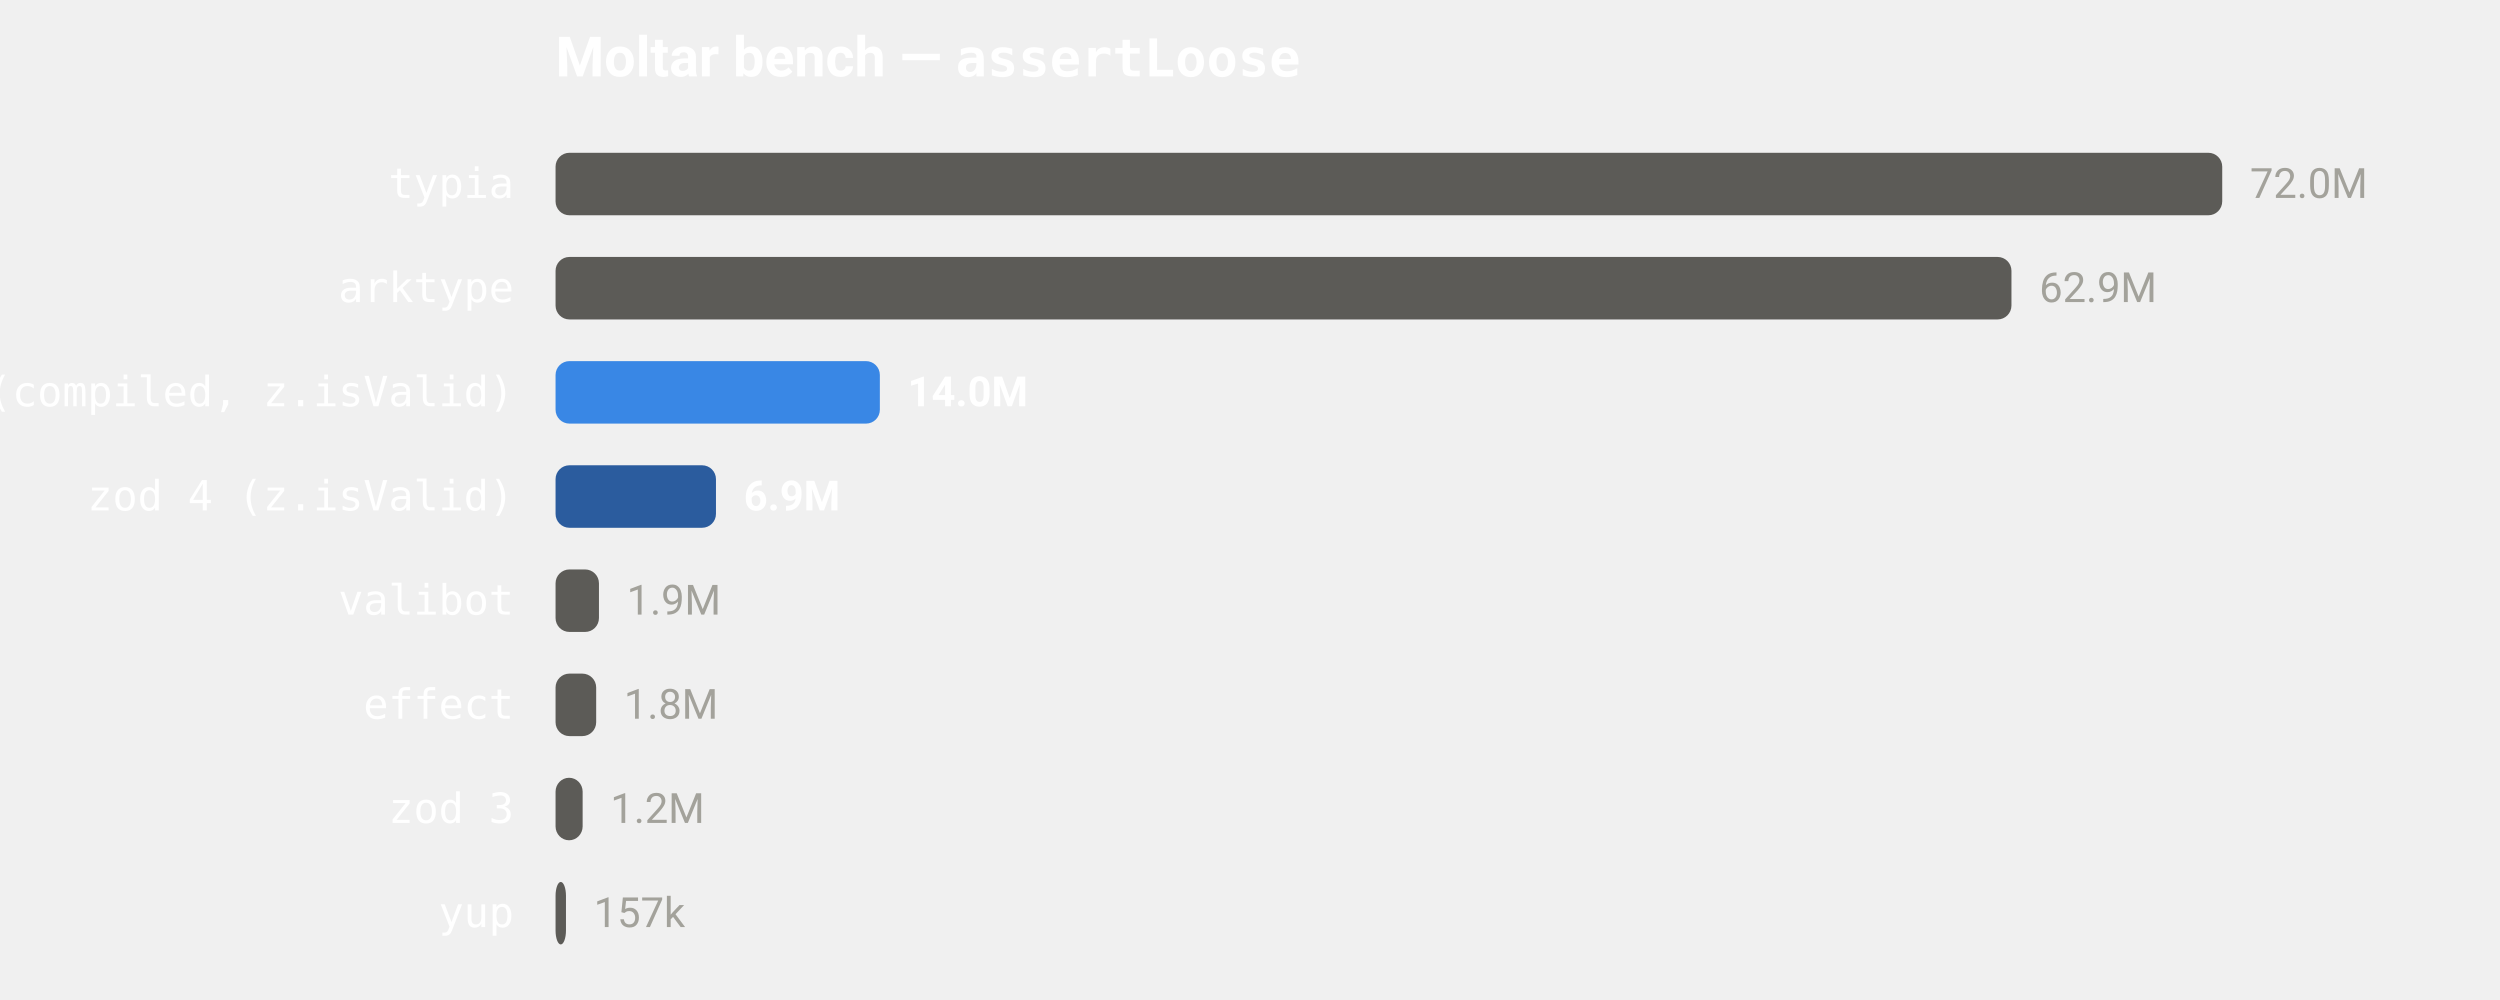
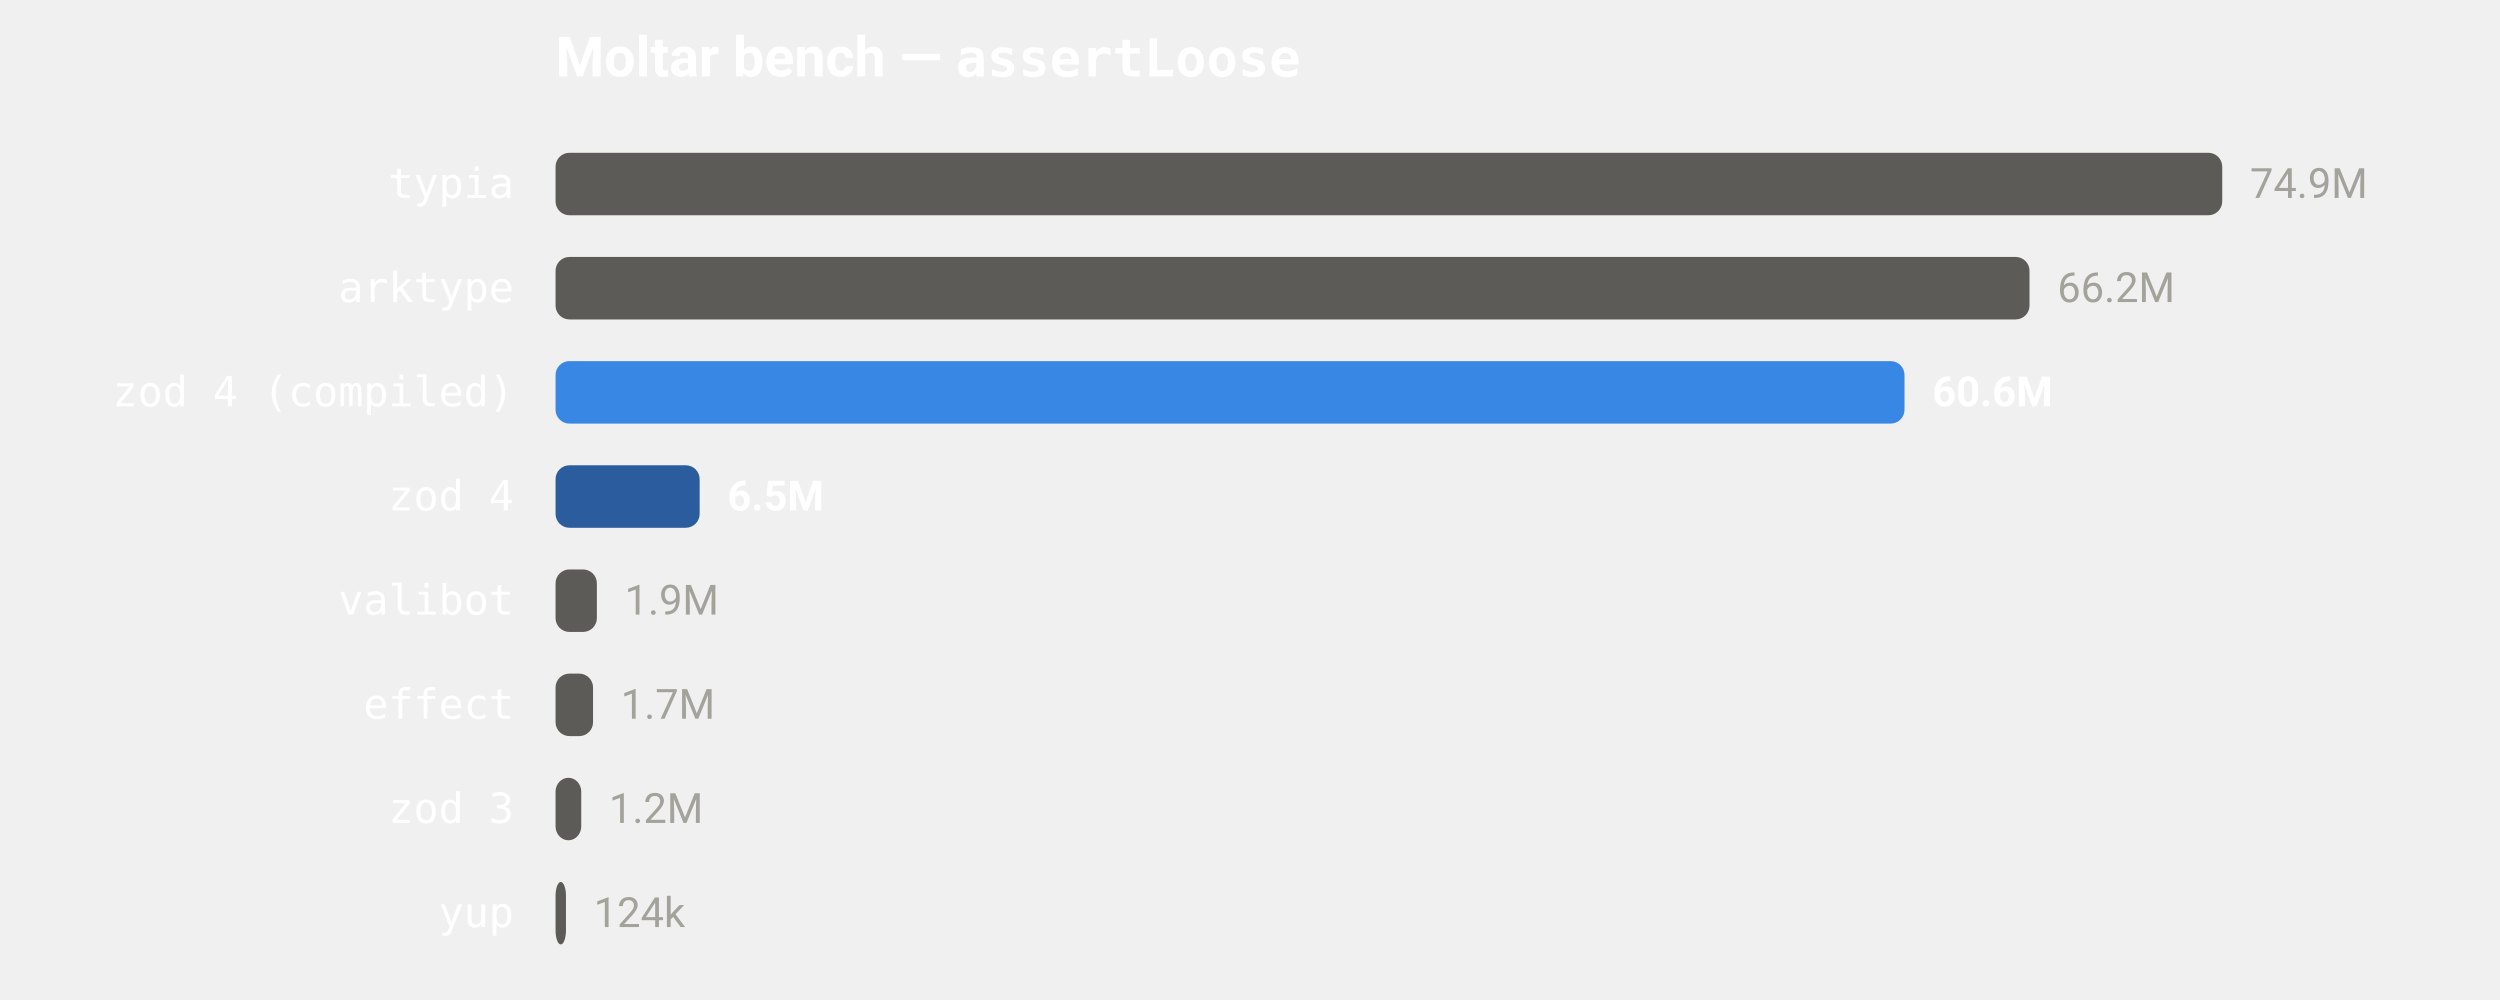
<svg xmlns="http://www.w3.org/2000/svg" width="720" height="288" viewBox="0 0 720 288" font-family="ui-sans-serif, system-ui, -apple-system, Segoe UI, Roboto, sans-serif" font-size="13">
  <text x="160" y="22" fill="#ffffff" font-weight="700" font-size="16">Moltar bench — <tspan font-family="ui-monospace, SFMono-Regular, Menlo, monospace" font-size="15">assertLoose</tspan>
  </text>
  <text x="148" y="57" text-anchor="end" fill="#ffffff" font-family="ui-monospace, SFMono-Regular, Menlo, monospace" font-size="12">typia</text>
  <rect x="160" y="44" width="480.0" height="18" rx="4" fill="#5c5b57" />
-   <text x="648.0" y="57" fill="#a3a29b" font-weight="400" font-size="12">72.0M</text>
+   <text x="648.0" y="57" fill="#a3a29b" font-weight="400" font-size="12">74.9M</text>
  <text x="148" y="87" text-anchor="end" fill="#ffffff" font-family="ui-monospace, SFMono-Regular, Menlo, monospace" font-size="12">arktype</text>
-   <rect x="160" y="74" width="419.3" height="18" rx="4" fill="#5c5b57" />
-   <text x="587.3" y="87" fill="#a3a29b" font-weight="400" font-size="12">62.9M</text>
-   <text x="148" y="117" text-anchor="end" fill="#ffffff" font-family="ui-monospace, SFMono-Regular, Menlo, monospace" font-size="12">zod 4 (compiled, z.isValid)</text>
-   <rect x="160" y="104" width="93.4" height="18" rx="4" fill="#3987e5" />
-   <text x="261.4" y="117" fill="#ffffff" font-weight="700" font-size="12">14.0M</text>
-   <text x="148" y="147" text-anchor="end" fill="#ffffff" font-family="ui-monospace, SFMono-Regular, Menlo, monospace" font-size="12">zod 4 (z.isValid)</text>
-   <rect x="160" y="134" width="46.2" height="18" rx="4" fill="#2b5c9e" />
-   <text x="214.2" y="147" fill="#ffffff" font-weight="700" font-size="12">6.9M</text>
+   <rect x="160" y="74" width="424.5" height="18" rx="4" fill="#5c5b57" />
+   <text x="592.5" y="87" fill="#a3a29b" font-weight="400" font-size="12">66.2M</text>
+   <text x="148" y="117" text-anchor="end" fill="#ffffff" font-family="ui-monospace, SFMono-Regular, Menlo, monospace" font-size="12">zod 4 (compiled)</text>
+   <rect x="160" y="104" width="388.5" height="18" rx="4" fill="#3987e5" />
+   <text x="556.5" y="117" fill="#ffffff" font-weight="700" font-size="12">60.6M</text>
+   <text x="148" y="147" text-anchor="end" fill="#ffffff" font-family="ui-monospace, SFMono-Regular, Menlo, monospace" font-size="12">zod 4</text>
+   <rect x="160" y="134" width="41.5" height="18" rx="4" fill="#2b5c9e" />
+   <text x="209.5" y="147" fill="#ffffff" font-weight="700" font-size="12">6.5M</text>
  <text x="148" y="177" text-anchor="end" fill="#ffffff" font-family="ui-monospace, SFMono-Regular, Menlo, monospace" font-size="12">valibot</text>
-   <rect x="160" y="164" width="12.5" height="18" rx="4" fill="#5c5b57" />
-   <text x="180.5" y="177" fill="#a3a29b" font-weight="400" font-size="12">1.9M</text>
+   <rect x="160" y="164" width="11.9" height="18" rx="4" fill="#5c5b57" />
+   <text x="179.9" y="177" fill="#a3a29b" font-weight="400" font-size="12">1.9M</text>
  <text x="148" y="207" text-anchor="end" fill="#ffffff" font-family="ui-monospace, SFMono-Regular, Menlo, monospace" font-size="12">effect</text>
-   <rect x="160" y="194" width="11.7" height="18" rx="4" fill="#5c5b57" />
-   <text x="179.7" y="207" fill="#a3a29b" font-weight="400" font-size="12">1.8M</text>
+   <rect x="160" y="194" width="10.8" height="18" rx="4" fill="#5c5b57" />
+   <text x="178.8" y="207" fill="#a3a29b" font-weight="400" font-size="12">1.7M</text>
  <text x="148" y="237" text-anchor="end" fill="#ffffff" font-family="ui-monospace, SFMono-Regular, Menlo, monospace" font-size="12">zod 3</text>
-   <rect x="160" y="224" width="7.8" height="18" rx="4" fill="#5c5b57" />
-   <text x="175.8" y="237" fill="#a3a29b" font-weight="400" font-size="12">1.2M</text>
+   <rect x="160" y="224" width="7.4" height="18" rx="4" fill="#5c5b57" />
+   <text x="175.4" y="237" fill="#a3a29b" font-weight="400" font-size="12">1.2M</text>
  <text x="148" y="267" text-anchor="end" fill="#ffffff" font-family="ui-monospace, SFMono-Regular, Menlo, monospace" font-size="12">yup</text>
  <rect x="160" y="254" width="3.0" height="18" rx="4" fill="#5c5b57" />
-   <text x="171.0" y="267" fill="#a3a29b" font-weight="400" font-size="12">157k</text>
+   <text x="171.0" y="267" fill="#a3a29b" font-weight="400" font-size="12">124k</text>
</svg>
